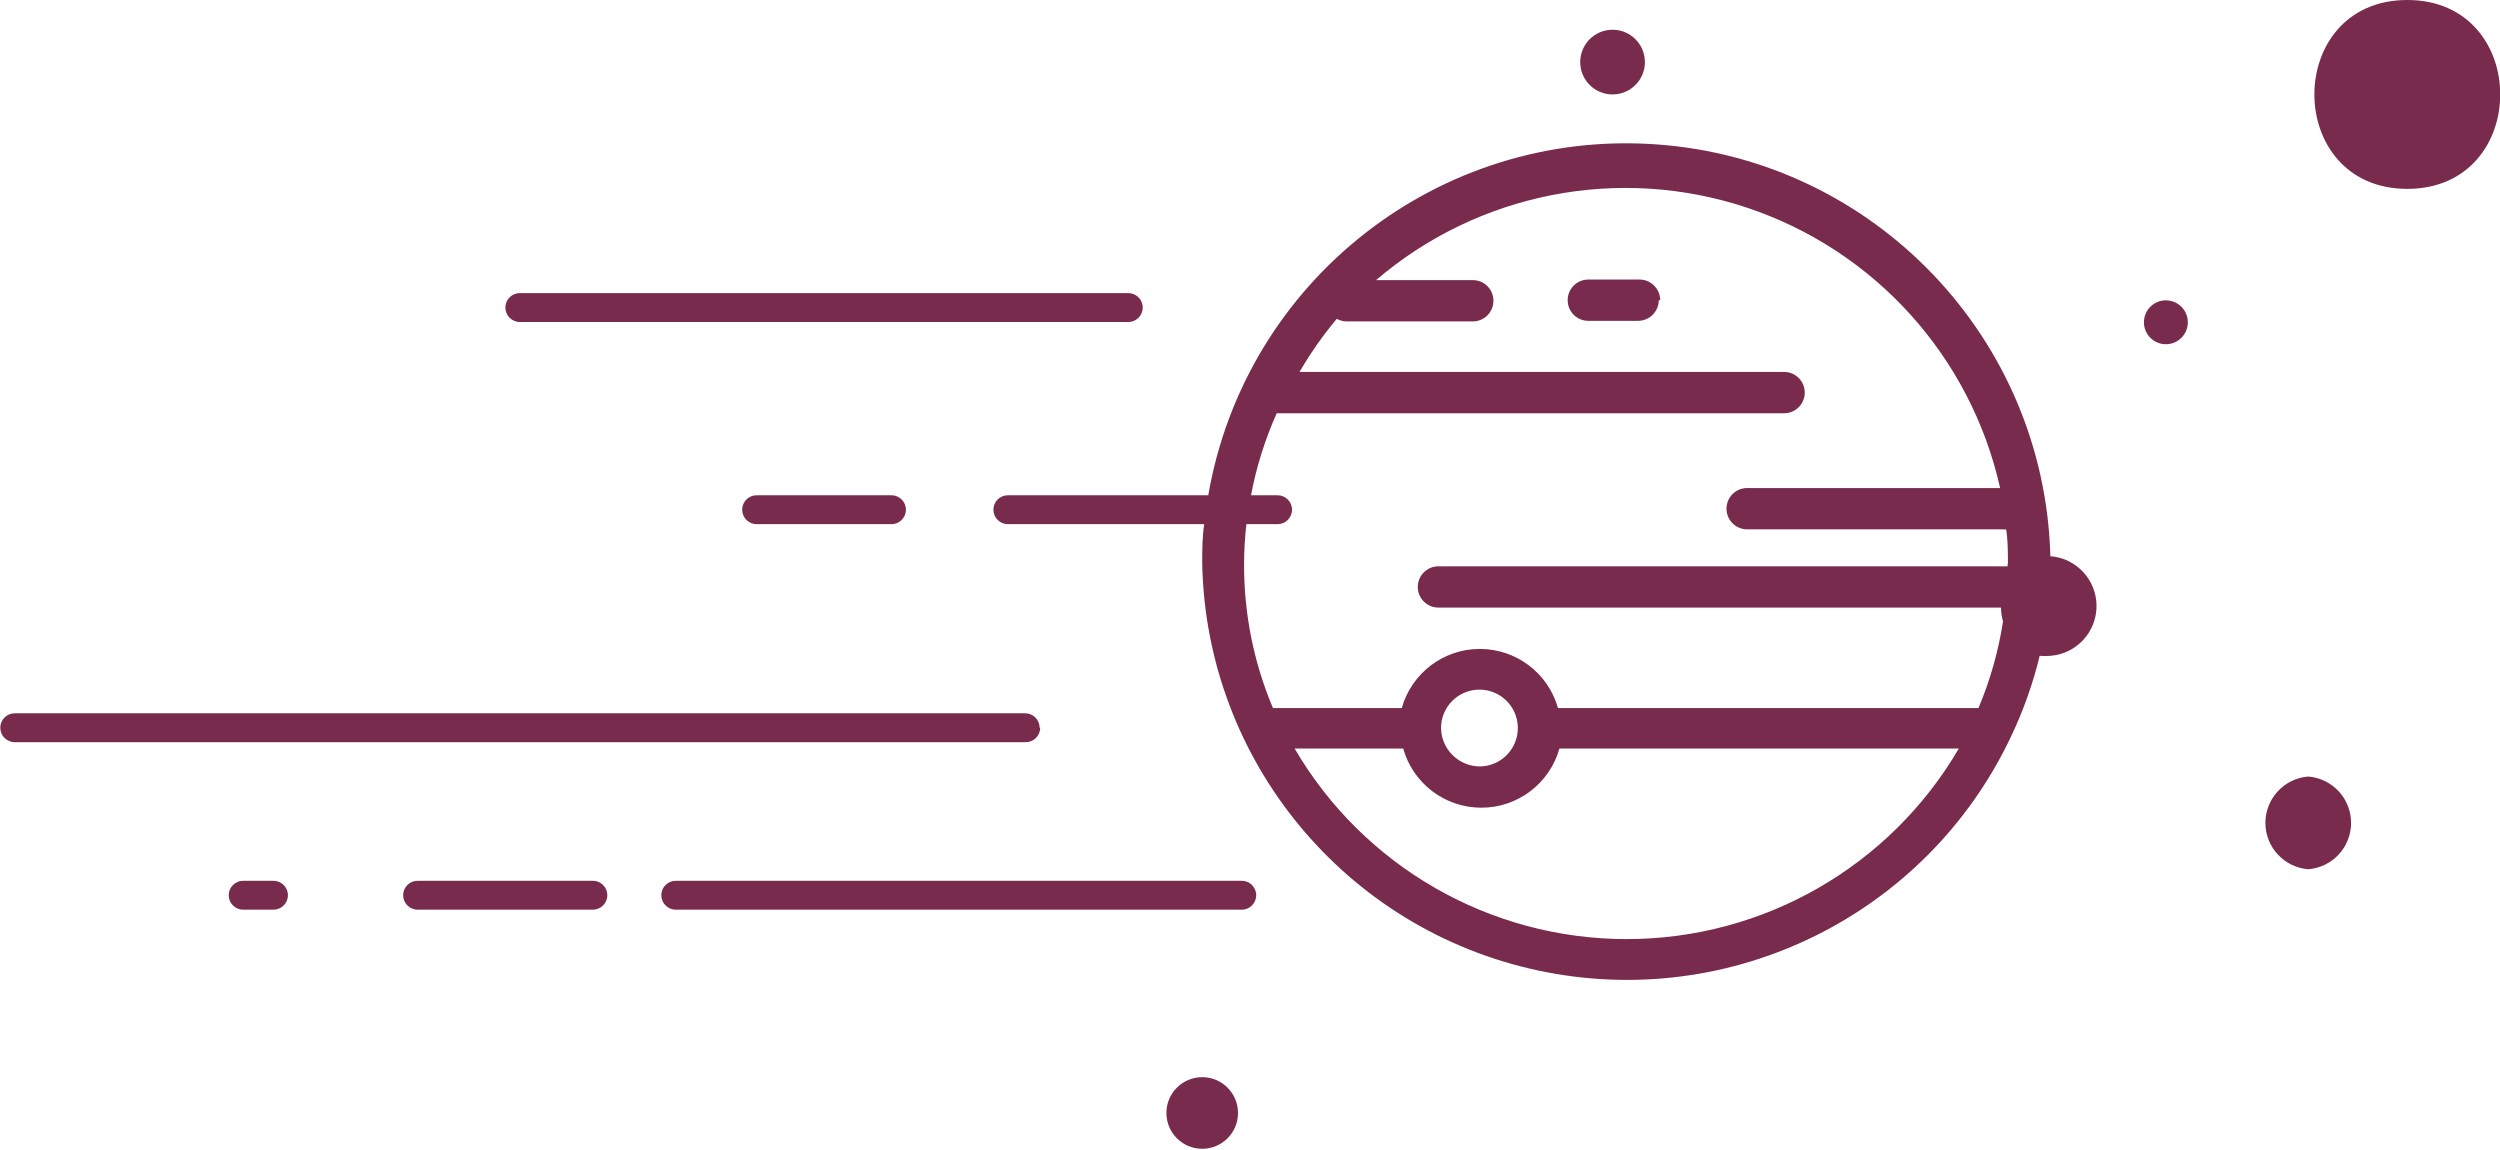
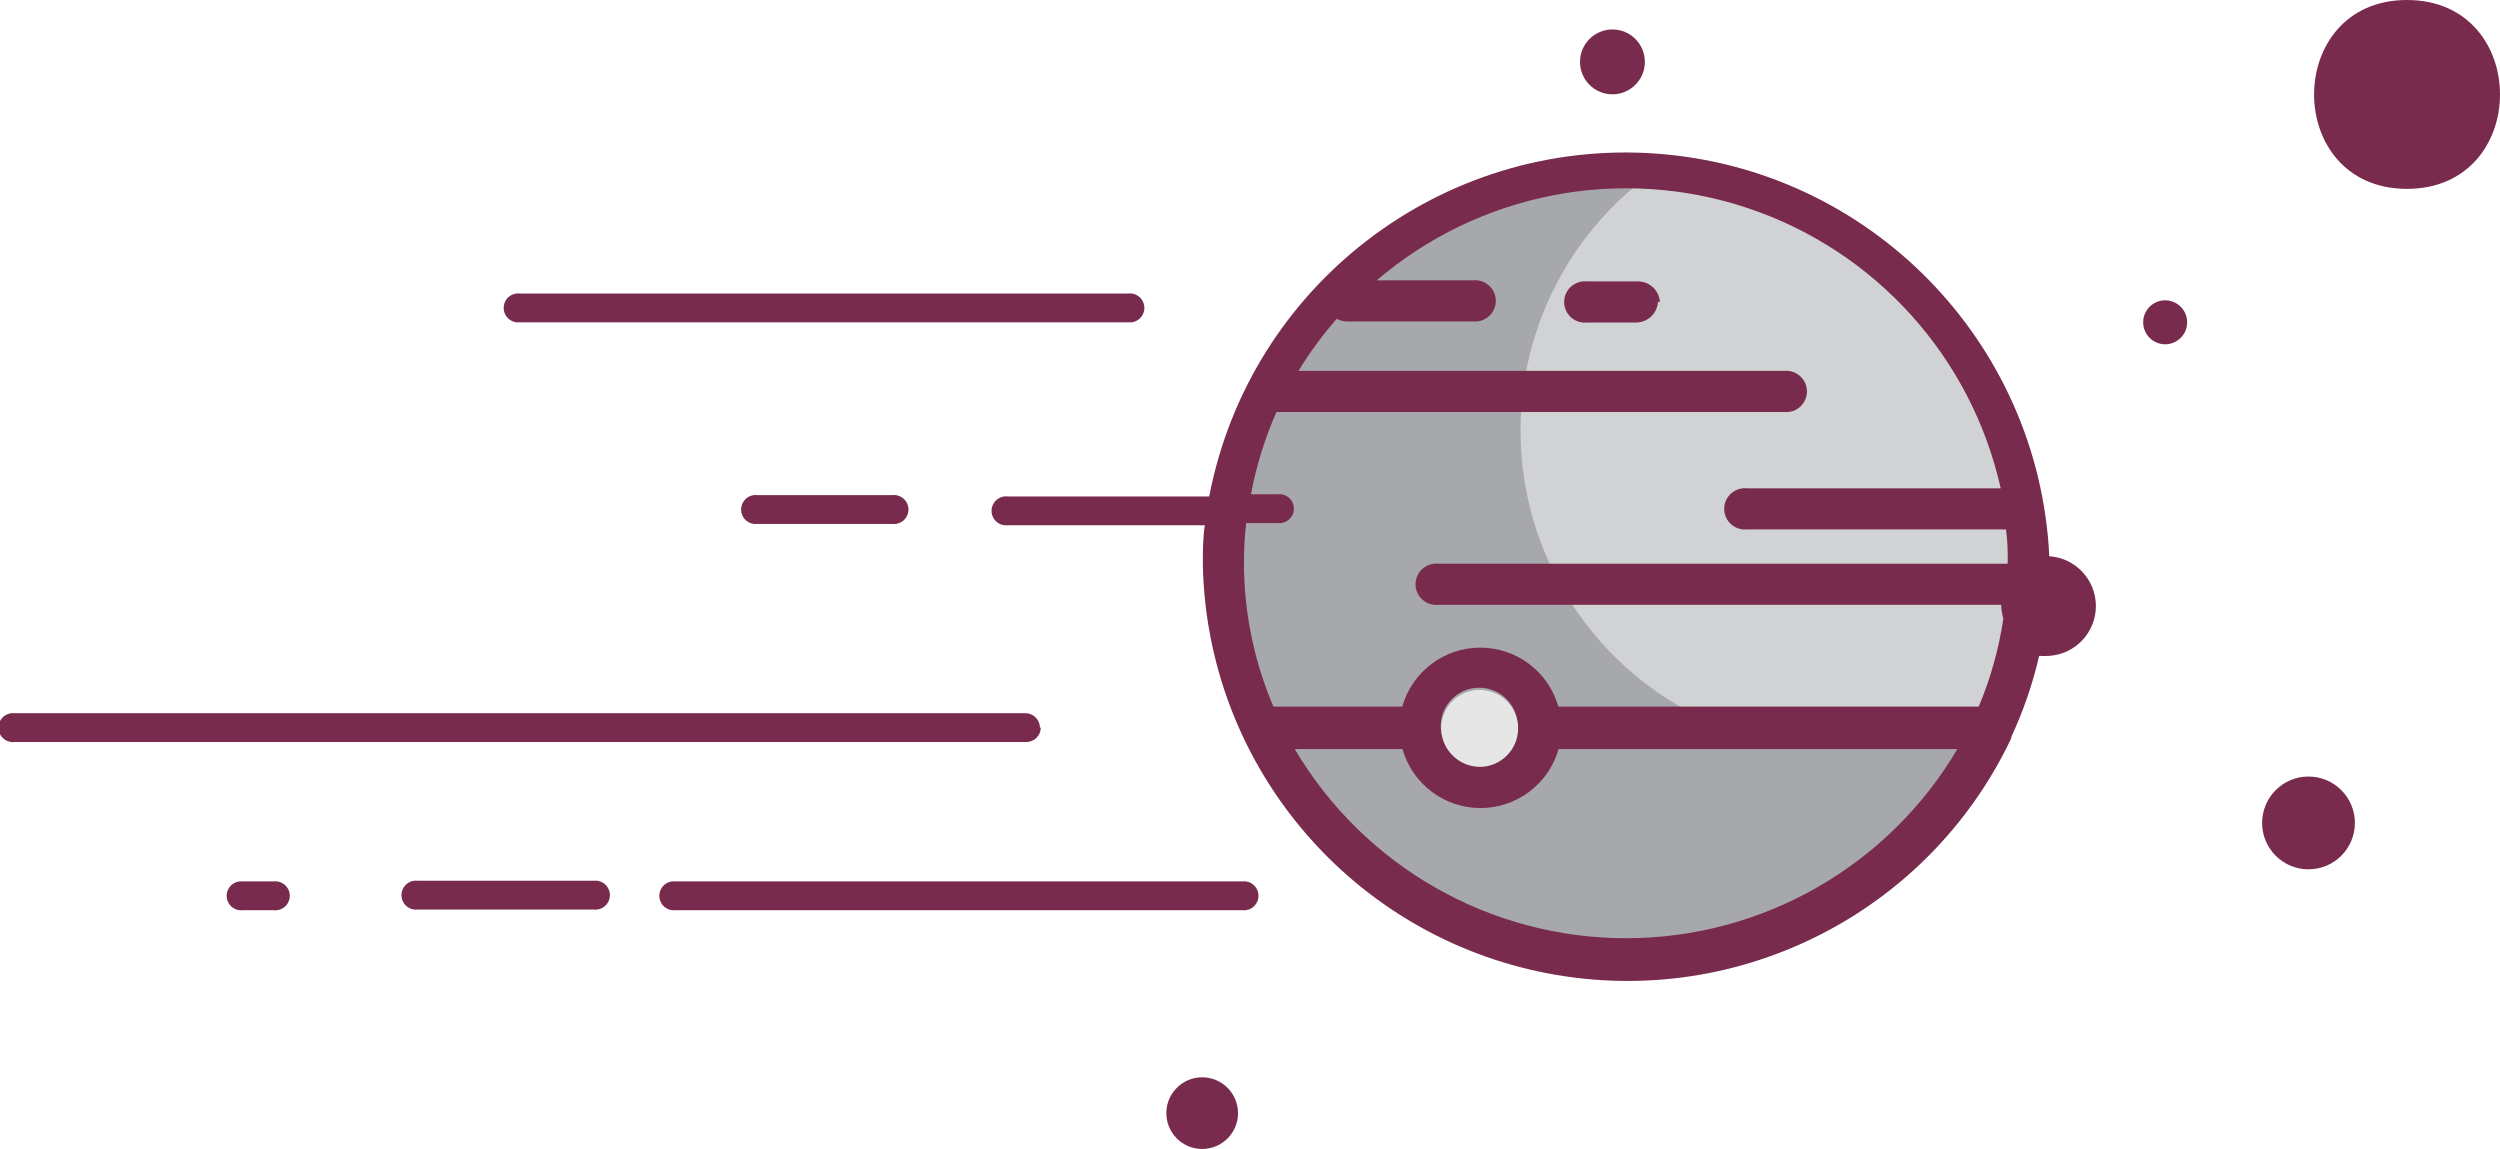
- <svg xmlns="http://www.w3.org/2000/svg" viewBox="0 0 86.57 39.79">
+ <svg xmlns="http://www.w3.org/2000/svg" viewBox="0 0 113.71 52.26">
  <defs>
-     <style>.cls-1{fill:none;}.cls-2{clip-path:url(#clip-path);}.cls-3{fill:#782b4c;}</style>
-     <clipPath id="clip-path" transform="translate(0 0)">
-       <rect class="cls-1" width="86.57" height="39.79" />
+     <style>.cls-1{fill:none;}.cls-2{fill:#d1d2d3;}.cls-3{fill:#a7a8ab;}.cls-4{clip-path:url(#clip-path);}.cls-5{fill:#782b4c;}.cls-6{fill:#e6e6e6;}</style>
+     <clipPath id="clip-path">
+       <rect class="cls-1" width="113.71" height="52.26" />
    </clipPath>
  </defs>
  <g id="Layer_2" data-name="Layer 2">
    <g id="Layer_1-2" data-name="Layer 1">
-       <g id="Planet">
-         <g class="cls-2">
-           <g class="cls-2">
-             <path class="cls-3" d="M36,25.2a.5.5,0,0,0-.51-.5H.51a.5.5,0,1,0,0,1h35a.5.5,0,0,0,.51-.5M9.47,30.5H8.42a.5.5,0,1,0,0,1H9.47a.5.5,0,1,0,0-1M43,30.5H23.4a.5.5,0,1,0,0,1H43a.5.5,0,1,0,0-1m-22.49,0H14.46a.5.5,0,1,0,0,1h6.07a.5.5,0,1,0,0-1M26.2,17.15a.5.5,0,1,0,0,1h4.67a.5.5,0,1,0,0-1Zm-8.2-6H39.07a.5.5,0,1,0,0-1H18a.5.5,0,1,0,0,1M79.93,26.89a1.61,1.61,0,0,0,0,3.21,1.61,1.61,0,0,0,0-3.21M41.63,37.3a1.24,1.24,0,0,0,0,2.48,1.24,1.24,0,0,0,0-2.48m27.9-17.78c0-.4,0-.8-.06-1.19a.69.69,0,0,1-.15,0H60.5a.71.71,0,1,1,0-1.43h8.76a13.29,13.29,0,0,0-21.61-7.2H51a.71.71,0,1,1,0,1.43H46.62a.71.71,0,0,1-.33-.09A13,13,0,0,0,45,12.88H61.78a.71.71,0,1,1,0,1.43H44.21a12.77,12.77,0,0,0-.89,2.84h.92a.5.5,0,1,1,0,1H43.16a12.47,12.47,0,0,0-.08,1.37,12.7,12.7,0,0,0,1,5h4.46a2.81,2.81,0,0,1,5.41,0H68.51a12.65,12.65,0,0,0,.85-3,1.91,1.91,0,0,1-.07-.48H49.81a.71.71,0,1,1,0-1.43H69.52s0,0,0-.07m-18.26,7a1.33,1.33,0,1,0-1.36-1.33,1.35,1.35,0,0,0,1.36,1.33m16.51-.62H54a2.81,2.81,0,0,1-5.41,0H44.83a13.32,13.32,0,0,0,23,0M71,22.71a2,2,0,0,1-.37,0,14.28,14.28,0,0,1-1,2.81l0,0a14.71,14.71,0,0,1-28-6c0-.46,0-.92.07-1.37H34.9a.5.5,0,1,1,0-1h6.94A14.69,14.69,0,0,1,71,19.26h0a1.73,1.73,0,0,1,0,3.45M55.84,3.27a1.12,1.12,0,0,0,0-2.24,1.12,1.12,0,0,0,0,2.24M83.36,0c-4.29,0-4.29,6.54,0,6.54S87.65,0,83.36,0M75,10.4a.76.76,0,0,0,0,1.52.76.76,0,0,0,0-1.52m-17.56,0a.72.72,0,0,1-.73.71H55a.71.71,0,1,1,0-1.43h1.76a.72.72,0,0,1,.73.71" transform="translate(0 0)" />
-           </g>
-         </g>
+       <circle class="cls-2" cx="74.01" cy="25.63" r="18.39" />
+       <path class="cls-3" d="M83.67,34.07A14.48,14.48,0,0,1,75.92,7.34,18.58,18.58,0,0,0,74,7.24,18.39,18.39,0,1,0,91.28,31.89,14.4,14.4,0,0,1,83.67,34.07Z" />
+       <g class="cls-4">
+         <path class="cls-5" d="M47.3,33.1a.66.66,0,0,0-.67-.66H.67a.66.66,0,1,0,0,1.31h46a.66.66,0,0,0,.67-.66m-34.85,7H11.05a.66.66,0,1,0,0,1.31h1.39a.66.66,0,1,0,0-1.31m44.06,0H30.73a.66.66,0,1,0,0,1.31H56.5a.66.66,0,1,0,0-1.31M27,40.06H19a.66.66,0,1,0,0,1.31h8a.66.66,0,1,0,0-1.31m7.45-17.54a.66.66,0,1,0,0,1.31h6.13a.66.66,0,1,0,0-1.31ZM23.65,14.66H51.31a.66.66,0,1,0,0-1.31H23.65a.66.66,0,1,0,0,1.31M105,35.32a2.11,2.11,0,0,0,0,4.22,2.11,2.11,0,0,0,0-4.22M54.68,49a1.63,1.63,0,0,0,0,3.26,1.63,1.63,0,0,0,0-3.26M91.32,25.64c0-.53,0-1-.08-1.56a.9.9,0,0,1-.2,0H79.46a.94.94,0,1,1,0-1.87H91a17.46,17.46,0,0,0-28.38-9.46H67a.94.94,0,1,1,0,1.87H61.24a.94.94,0,0,1-.44-.12,17.06,17.06,0,0,0-1.74,2.37H81.15a.94.94,0,1,1,0,1.87H58.06a16.78,16.78,0,0,0-1.16,3.74h1.21a.66.66,0,1,1,0,1.31H56.68a16.38,16.38,0,0,0-.1,1.8,16.68,16.68,0,0,0,1.34,6.55h5.86a3.69,3.69,0,0,1,7.1,0H90a16.61,16.61,0,0,0,1.12-4,2.51,2.51,0,0,1-.1-.63H65.42a.94.94,0,1,1,0-1.87H91.31s0-.06,0-.1m-24,9.24a1.75,1.75,0,1,0-1.78-1.75,1.77,1.77,0,0,0,1.78,1.75M89,34.07H70.89a3.69,3.69,0,0,1-7.1,0h-4.9a17.5,17.5,0,0,0,30.14,0m4.2-4.24a2.64,2.64,0,0,1-.48,0,18.75,18.75,0,0,1-1.27,3.69l0,.06a19.32,19.32,0,0,1-36.77-7.89c0-.61,0-1.21.09-1.8H45.84a.66.66,0,1,1,0-1.31H55A19.29,19.29,0,0,1,93.21,25.3h0a2.27,2.27,0,0,1,0,4.53M73.34,4.29a1.47,1.47,0,0,0,0-2.95,1.47,1.47,0,0,0,0,2.95M109.48,0c-5.63,0-5.64,8.59,0,8.59s5.64-8.59,0-8.59m-11,13.66a1,1,0,0,0,0,2,1,1,0,0,0,0-2m-23.07.07a1,1,0,0,1-1,.94H72.18a.94.94,0,1,1,0-1.87H74.5a1,1,0,0,1,1,.94" />
      </g>
+       <path class="cls-6" d="M67.33,34.88a1.75,1.75,0,1,0-1.78-1.75,1.77,1.77,0,0,0,1.78,1.75" />
    </g>
  </g>
</svg>
